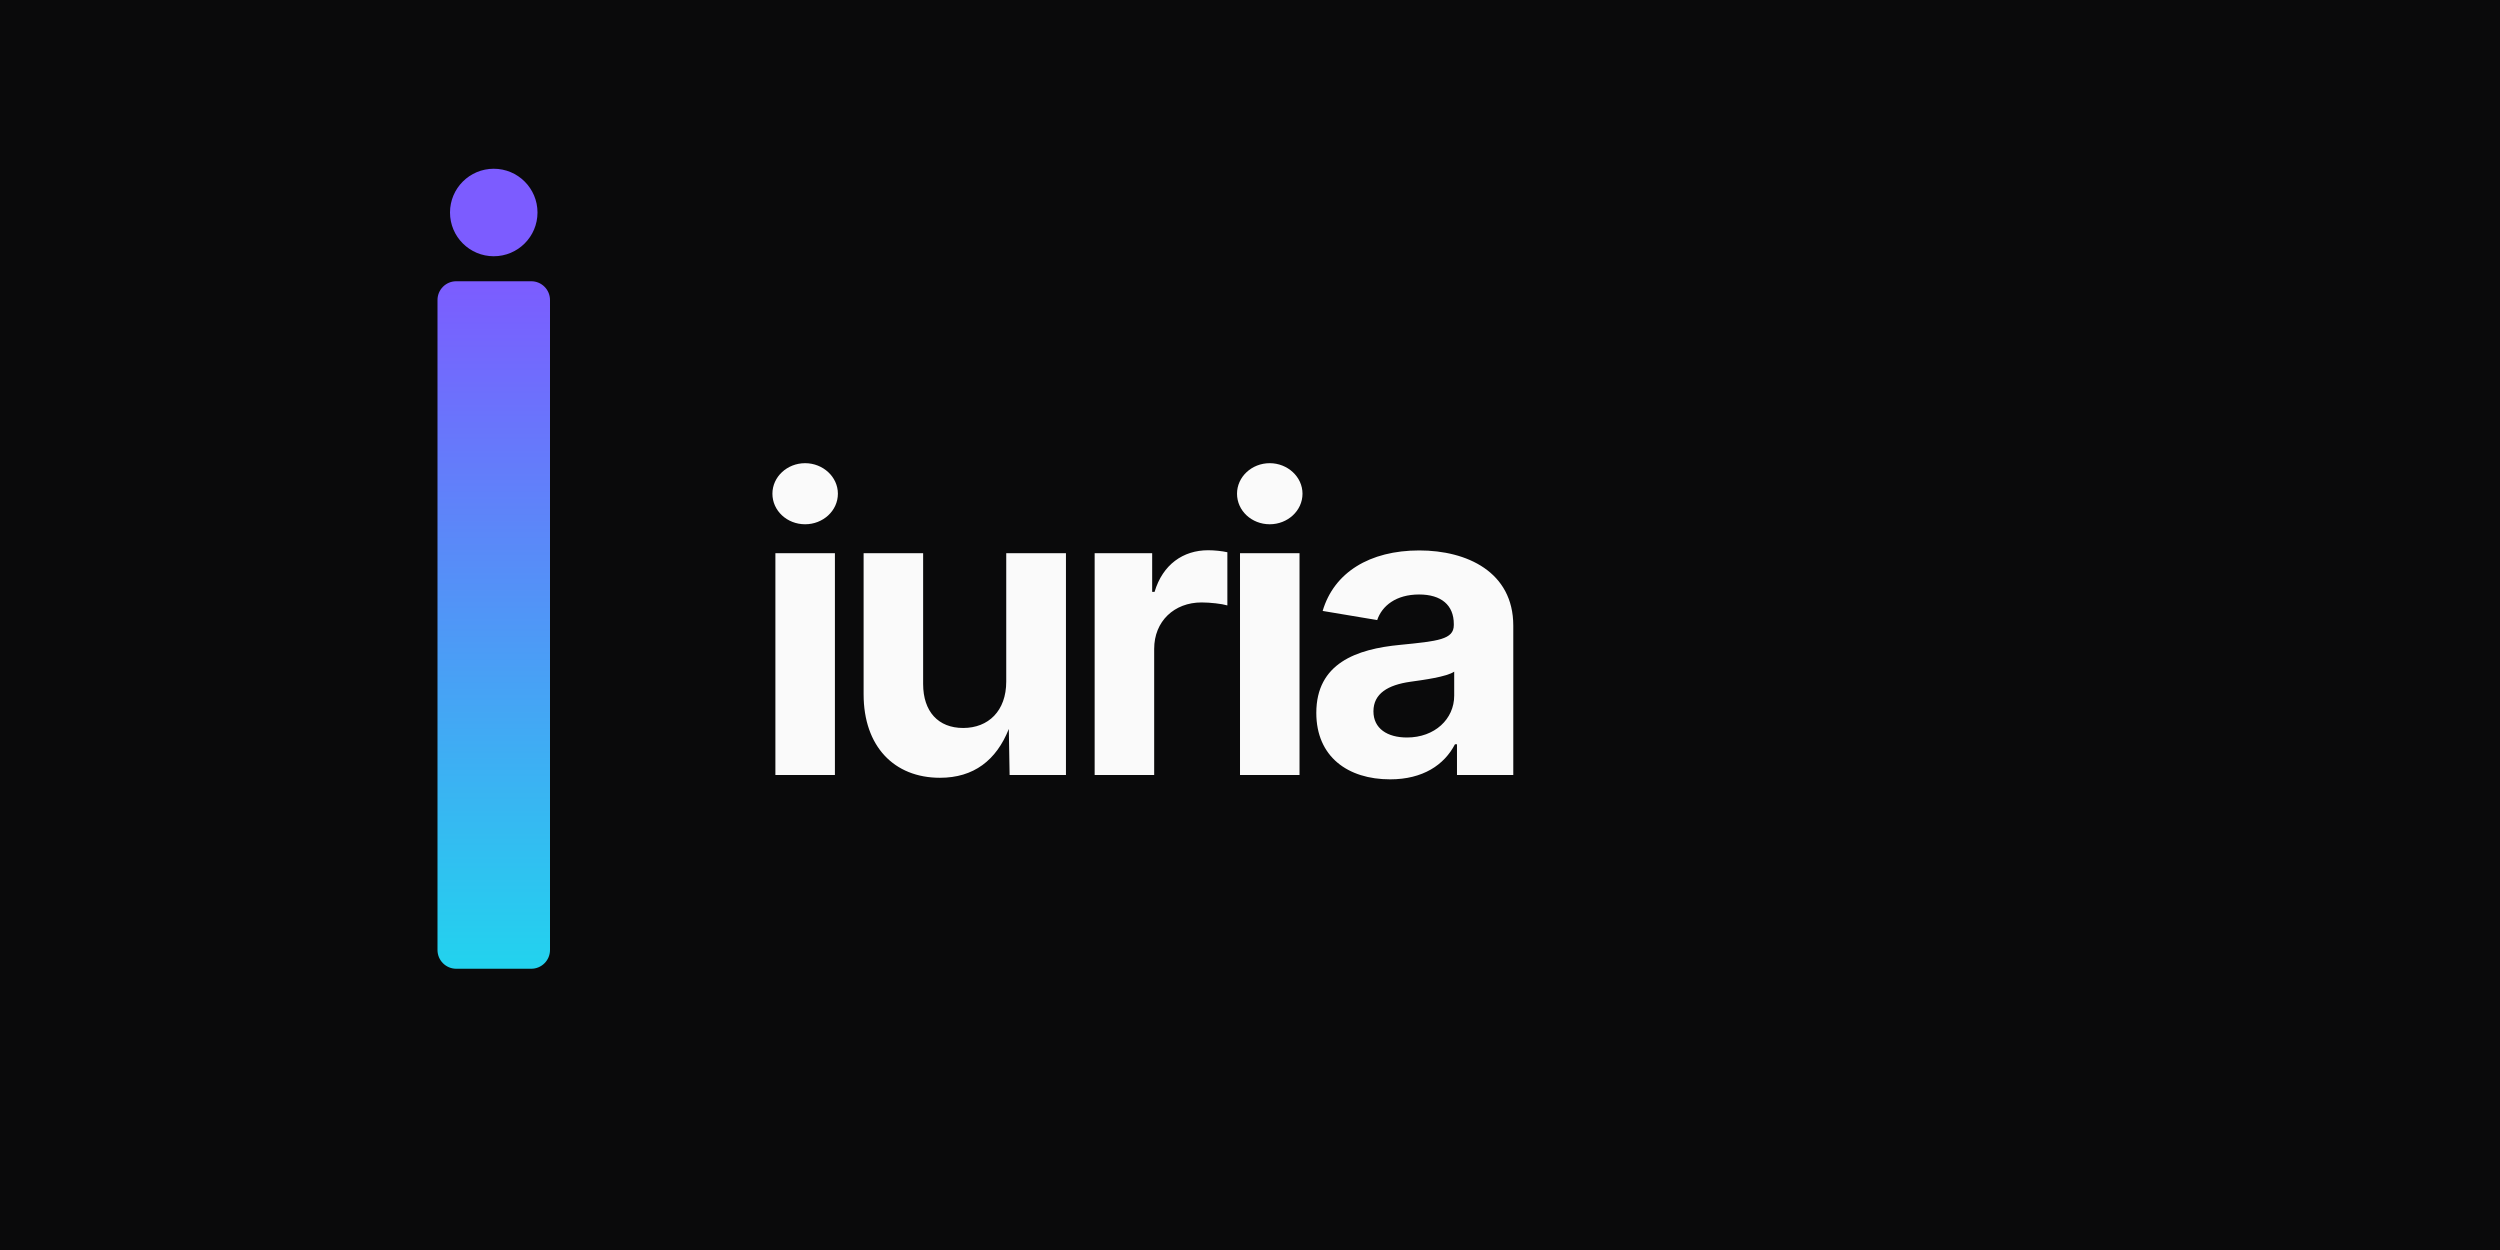
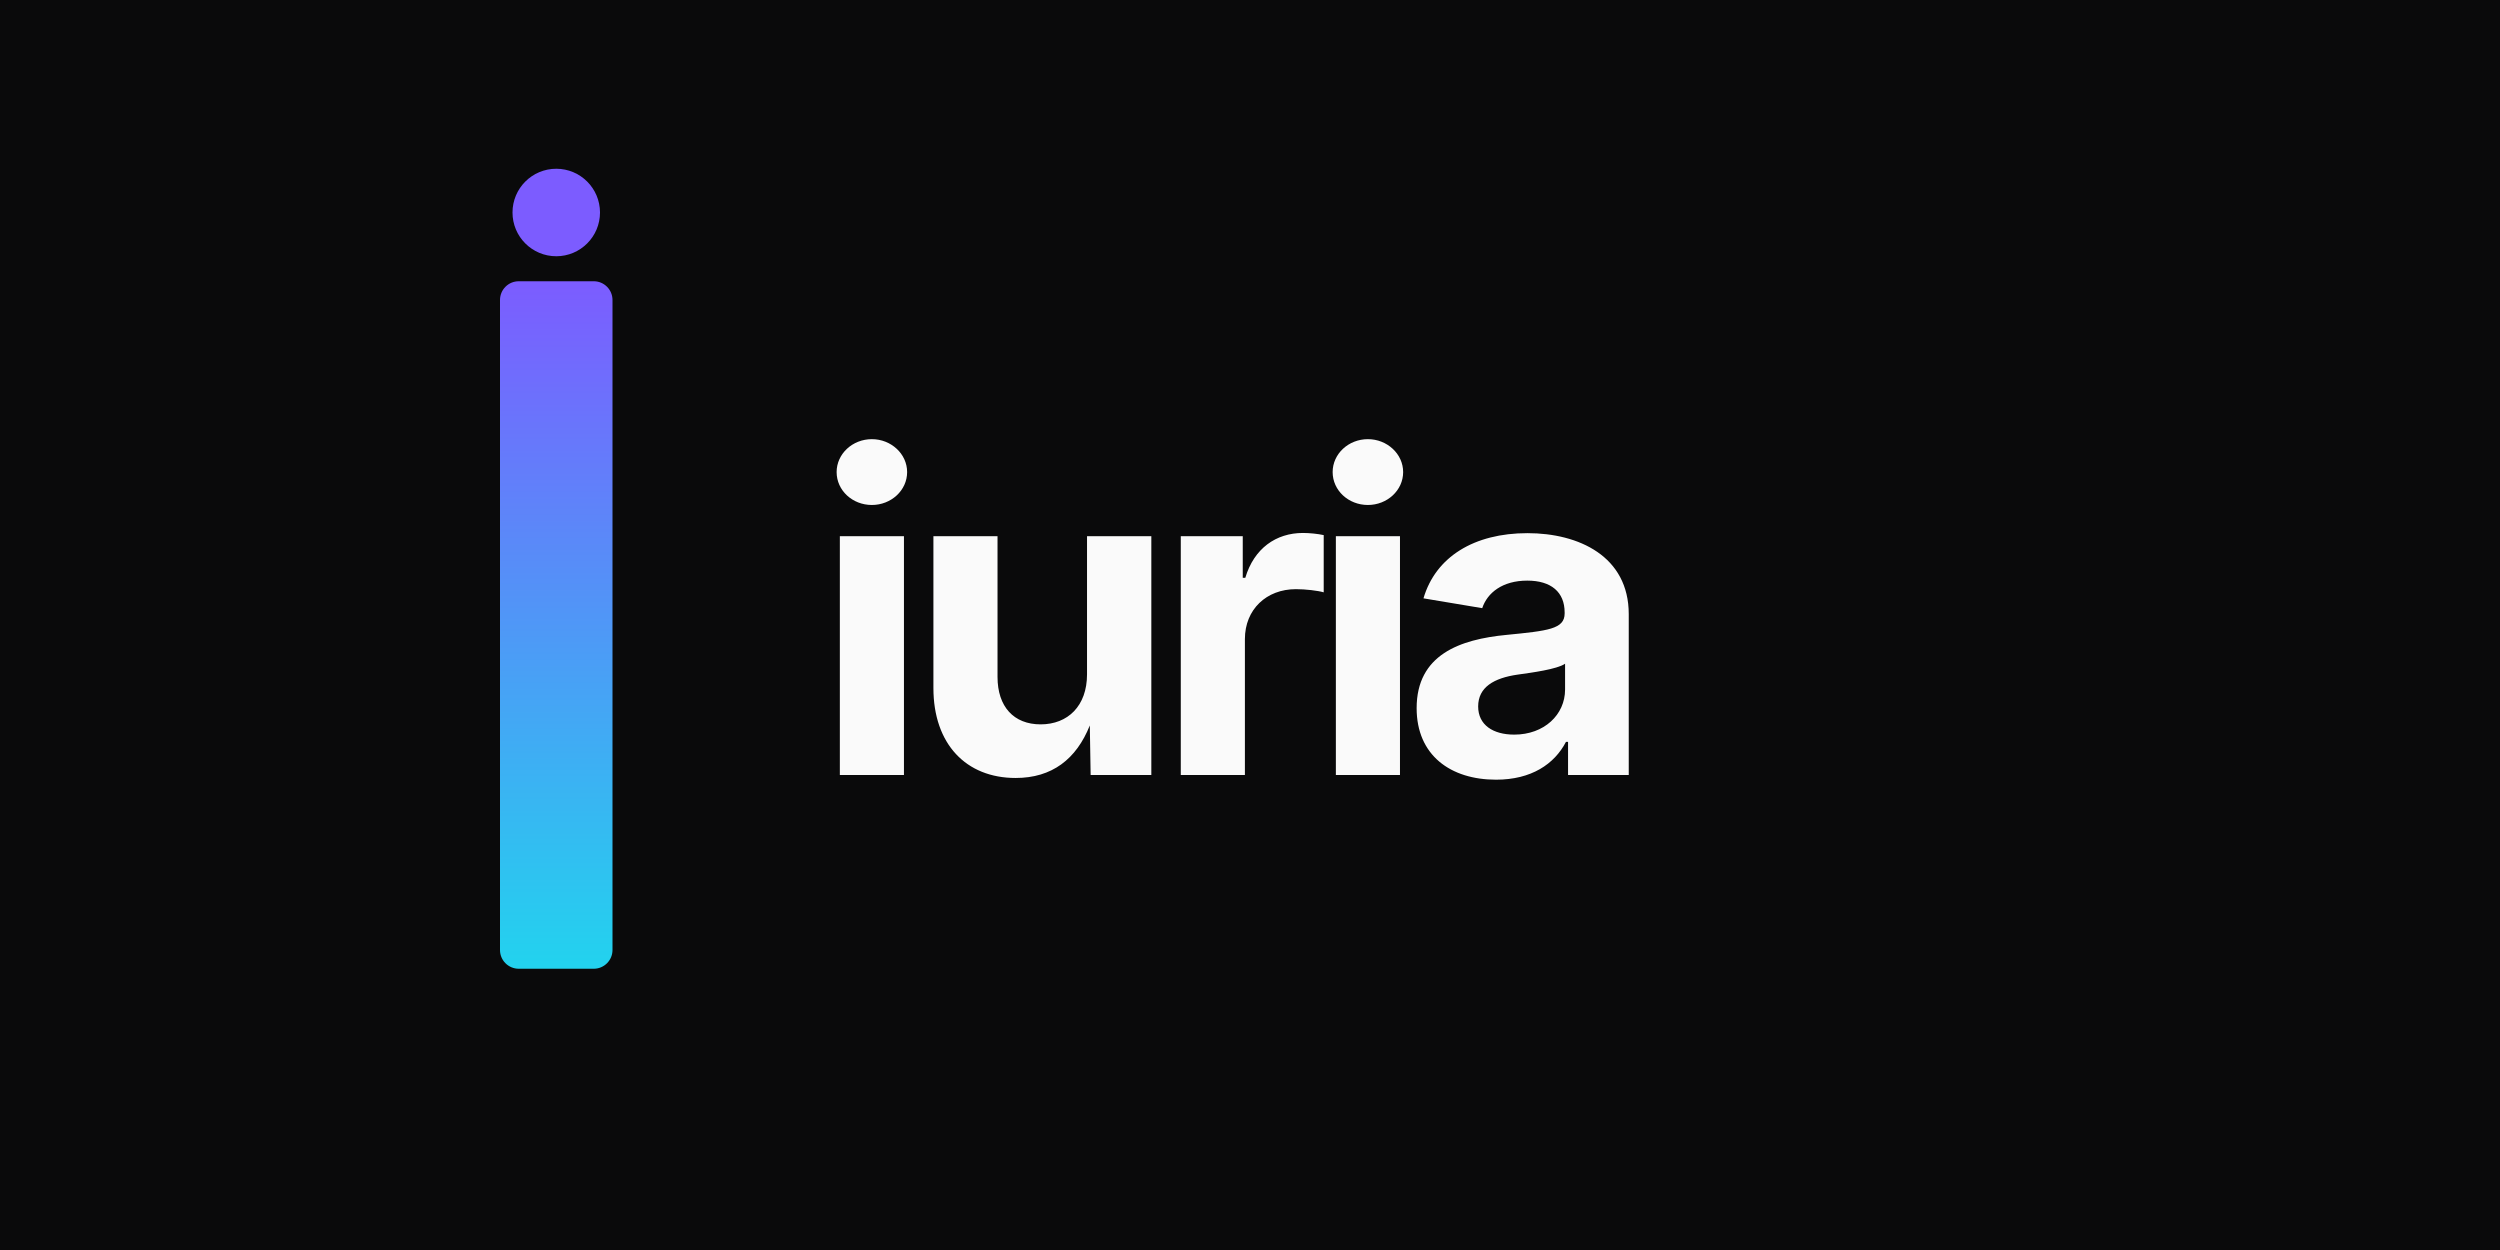
<svg xmlns="http://www.w3.org/2000/svg" viewBox="0 0 800 400" fill="none">
  <defs>
    <linearGradient id="grad" x1="0" y1="0" x2="0" y2="1">
      <stop offset="0%" stop-color="#7C5CFF" />
      <stop offset="100%" stop-color="#22D3EE" />
    </linearGradient>
  </defs>
  <rect width="800" height="400" fill="#0A0A0B" />
-   <g transform="translate(140,90)">
+   <g transform="translate(160,90)">
    <rect x="0" y="0" width="36" height="220" rx="6" fill="url(#grad)" />
    <circle cx="18" cy="-22" r="14" fill="#7C5CFF" />
  </g>
-   <text x="240" y="248" font-family="Inter,system-ui,sans-serif" font-weight="700" font-size="130" fill="#FAFAFA" letter-spacing="-7">iuria</text>
+   <text x="260" y="248" font-family="Inter,system-ui,sans-serif" font-weight="700" font-size="140" fill="#FAFAFA" letter-spacing="-8">iuria</text>
</svg>
